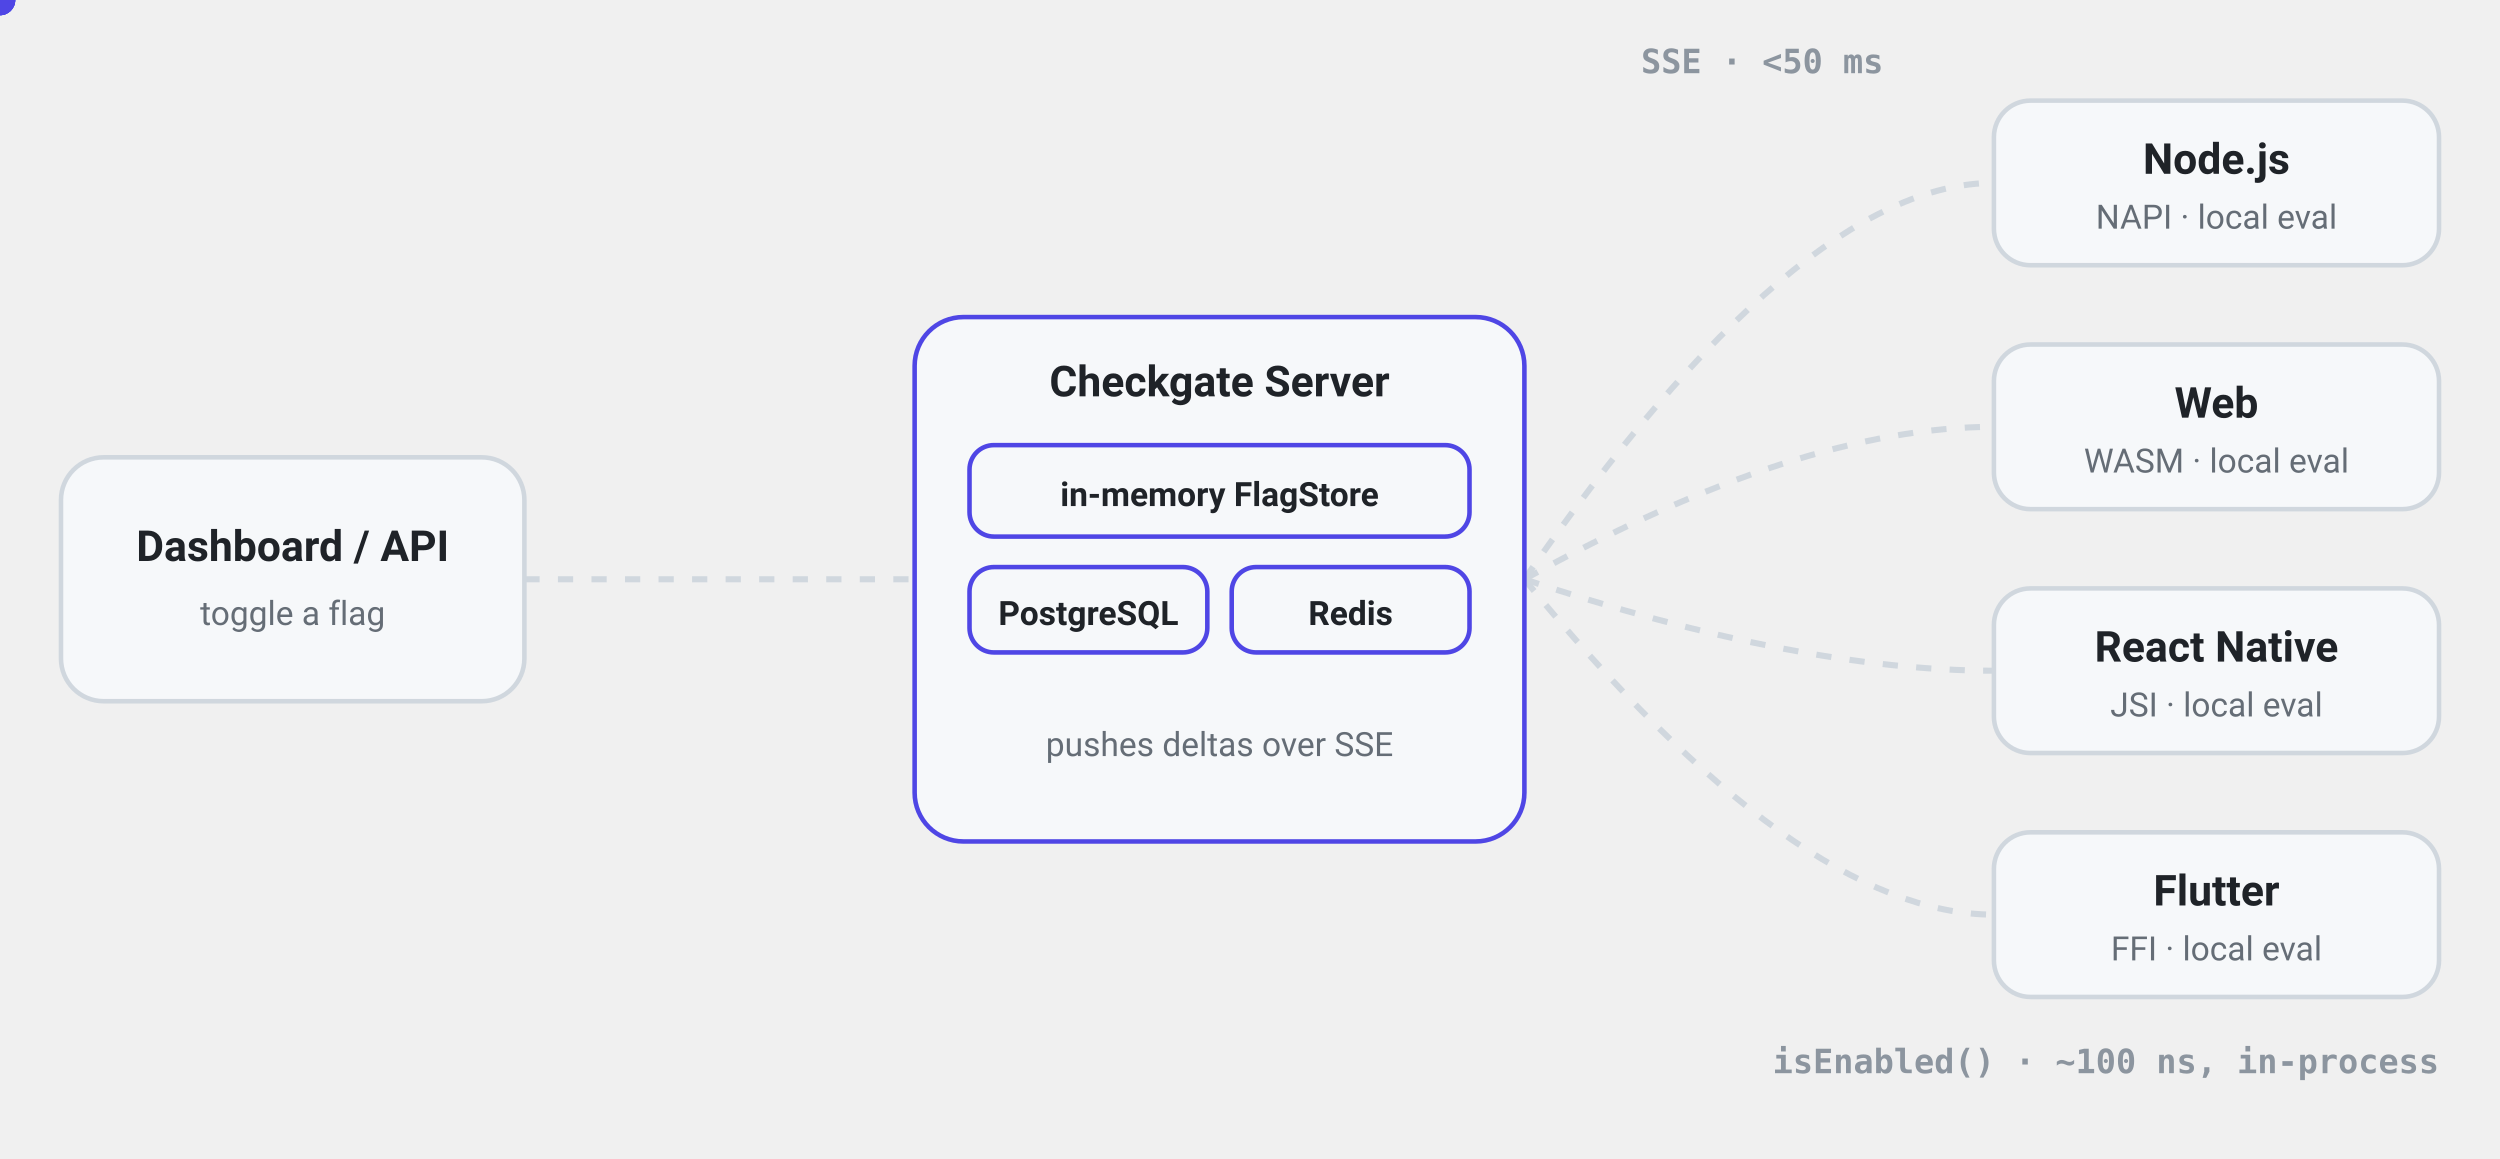
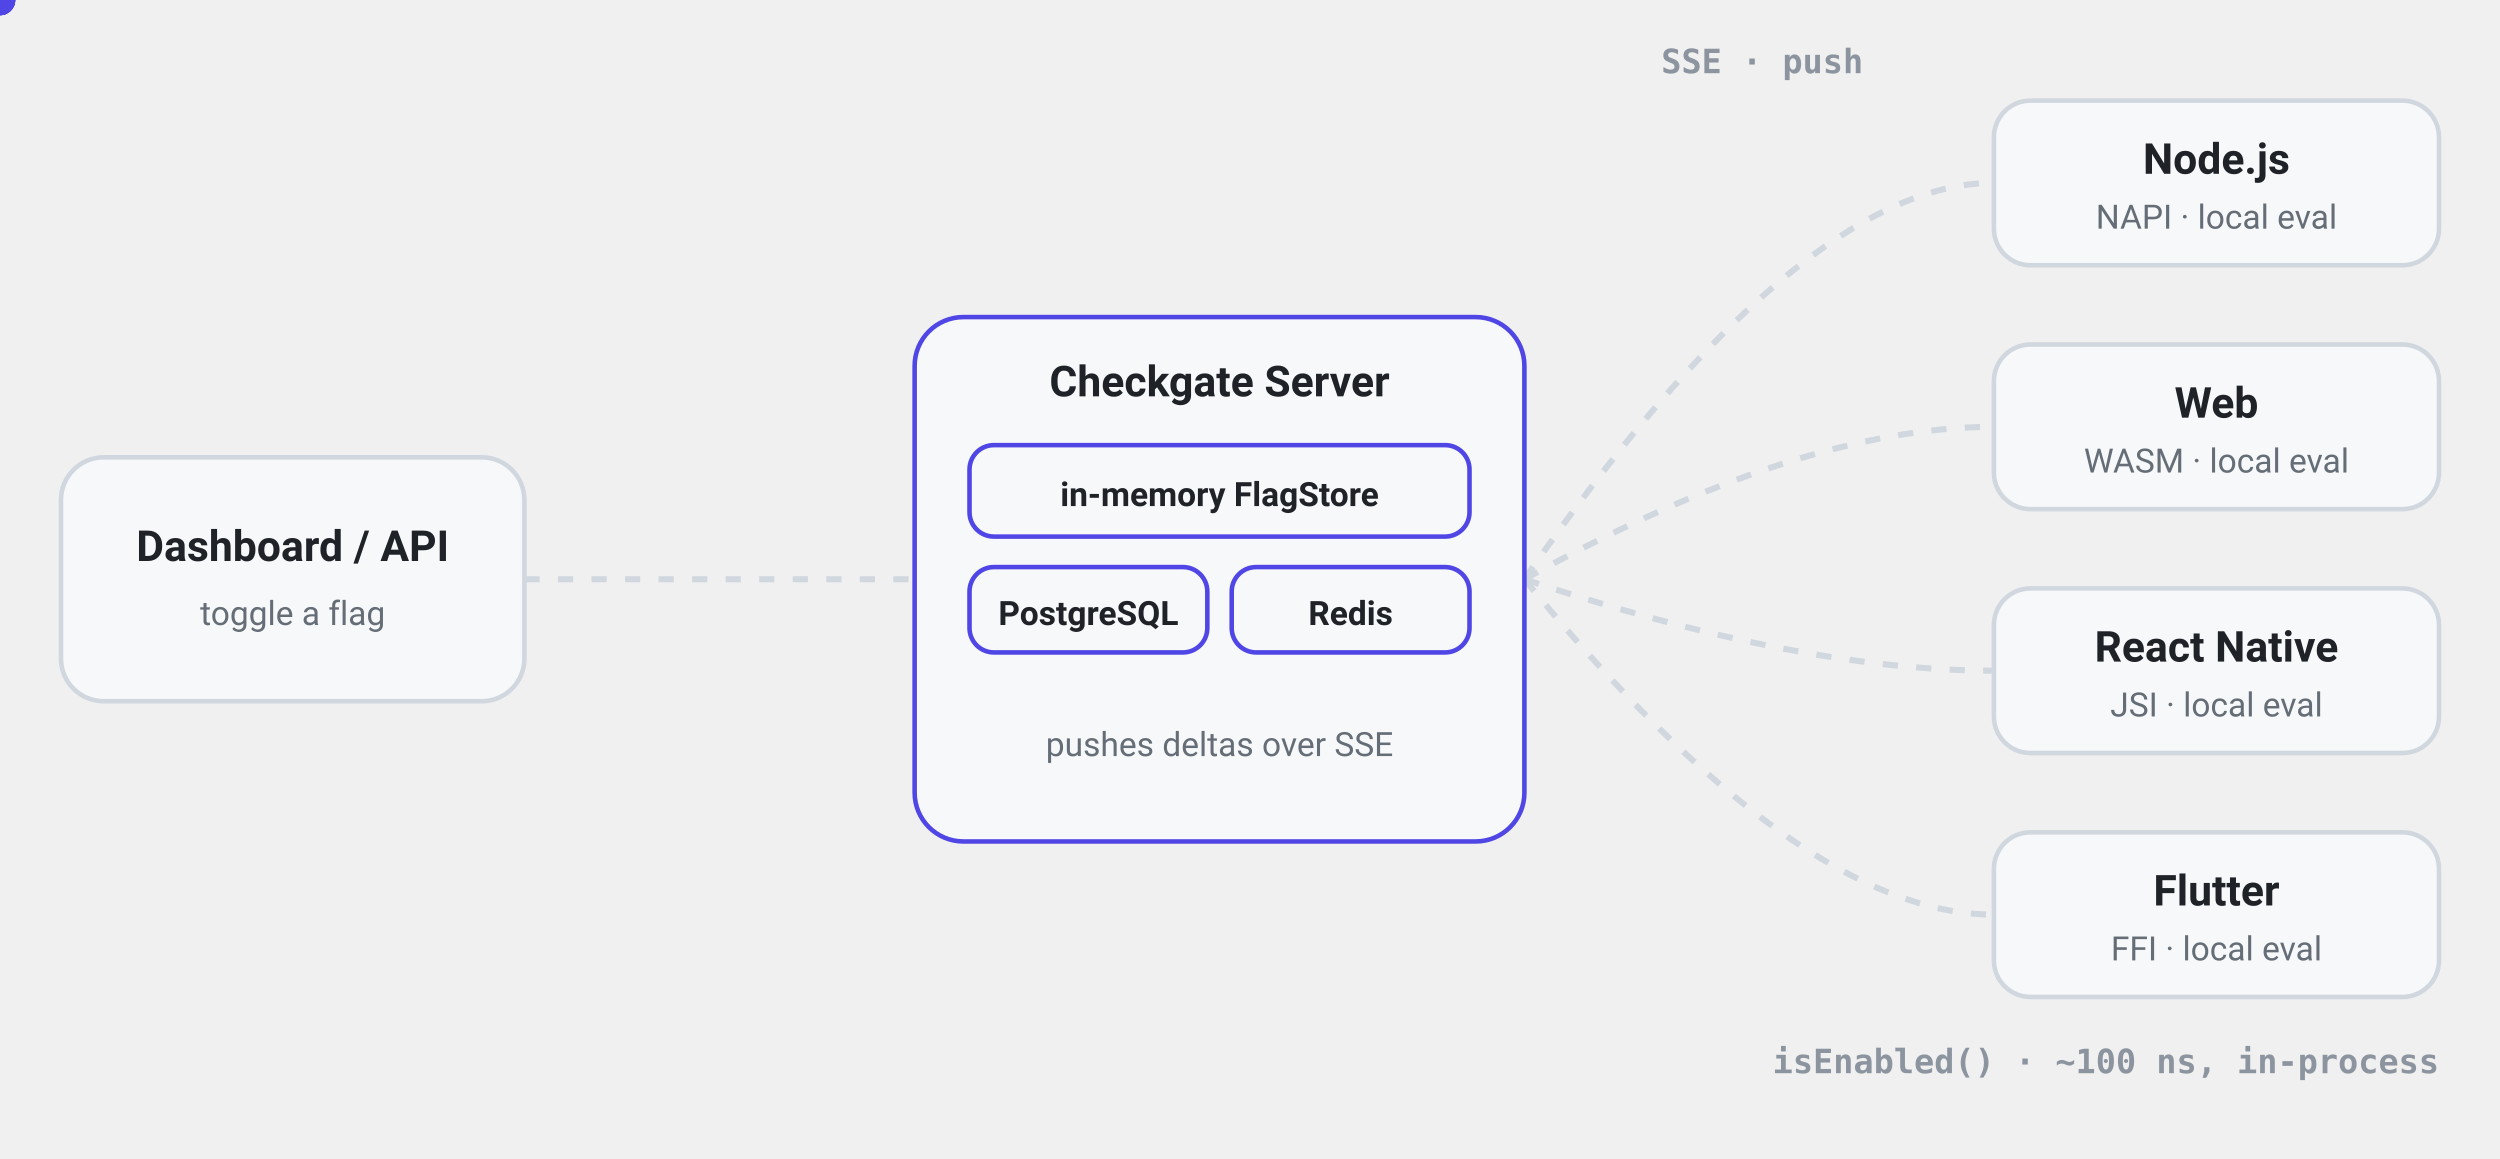
<svg xmlns="http://www.w3.org/2000/svg" viewBox="0 0 820 380" width="820" height="380" role="img" aria-label="A flag change flows from the dashboard to the Checkgate server, which pushes it over SSE to every SDK, where flags evaluate locally in-process.">
  <style>
  .wire { fill:none; stroke:#d0d7de; stroke-width:2; stroke-dasharray:5 6; }
  .node rect { fill:#f6f8fa; stroke:#d0d7de; stroke-width:1.5; }
  .server &gt; rect { stroke:#4f46e5; }
  .pill { fill:#ffffff; stroke:#d0d7de; stroke-width:1; }
  .pill-accent { fill:#eef2ff; stroke:#a5b4fc; stroke-width:1; }
  .title { fill:#1f2328; font:700 14px system-ui,-apple-system,'Segoe UI',Roboto,sans-serif; text-anchor:middle; }
  .sub { fill:#656d76; font:11px system-ui,-apple-system,'Segoe UI',Roboto,sans-serif; text-anchor:middle; }
  .pill-text { fill:#1f2328; font:600 11px system-ui,-apple-system,'Segoe UI',Roboto,sans-serif; text-anchor:middle; }
  .edge { fill:#8c959f; font:600 11px ui-monospace,SFMono-Regular,'SF Mono',Menlo,monospace; text-anchor:middle; }
  /* Right-anchored: centred on the client column this label overflows the viewBox. */
  .edge-end { fill:#8c959f; font:600 11px ui-monospace,SFMono-Regular,'SF Mono',Menlo,monospace; text-anchor:end; }
  .write { fill:#3b82f6; }
  .push { fill:#4f46e5; }
  .flash { fill:#4f46e5; opacity:0; animation:arrive 3.2s linear infinite; }
  @keyframes arrive { 0%,70% { opacity:0; } 74% { opacity:.22; } 82%,100% { opacity:0; } }
  /* Honour a reduced-motion preference: keep the diagram, drop the movement. */
  @media (prefers-reduced-motion: reduce) {
    .packet { display:none; }
    .flash { animation:none; }
  }
</style>
  <path class="wire" d="M172,190 L300,190" />
  <path class="wire" d="M500,190 Q590,60 654,60" />
  <path class="wire" d="M500,190 Q590,140 654,140" />
  <path class="wire" d="M500,190 Q590,220 654,220" />
  <path class="wire" d="M500,190 Q590,300 654,300" />
  <g class="node">
    <rect x="20" y="150" width="152" height="80" rx="14" />
    <text x="96" y="184" class="title">Dashboard / API</text>
    <text x="96" y="205" class="sub">toggle a flag</text>
  </g>
  <g class="node server">
    <rect x="300" y="104" width="200" height="172" rx="16" />
    <text x="400" y="130" class="title">Checkgate Server</text>
    <rect x="318" y="146" width="164" height="30" rx="8" class="pill-accent" />
    <text x="400" y="166" class="pill-text">in-memory FlagStore</text>
    <rect x="318" y="186" width="78" height="28" rx="8" class="pill" />
    <text x="357" y="205" class="pill-text">PostgreSQL</text>
    <rect x="404" y="186" width="78" height="28" rx="8" class="pill" />
    <text x="443" y="205" class="pill-text">Redis</text>
    <text x="400" y="248" class="sub">pushes deltas over SSE</text>
  </g>
-   <text x="578" y="24" class="edge">SSE · &lt;50 ms</text>
+   <text x="578" y="24" class="edge">SSE · push</text>
  <g class="node">
    <rect x="654" y="33" width="146" height="54" rx="12" />
    <rect class="flash" x="654" y="33" width="146" height="54" rx="12" />
    <text x="727" y="57" class="title">Node.js</text>
    <text x="727" y="75" class="sub">NAPI · local eval</text>
  </g>
  <g class="node">
    <rect x="654" y="113" width="146" height="54" rx="12" />
    <rect class="flash" x="654" y="113" width="146" height="54" rx="12" />
    <text x="727" y="137" class="title">Web</text>
    <text x="727" y="155" class="sub">WASM · local eval</text>
  </g>
  <g class="node">
    <rect x="654" y="193" width="146" height="54" rx="12" />
    <rect class="flash" x="654" y="193" width="146" height="54" rx="12" />
    <text x="727" y="217" class="title">React Native</text>
    <text x="727" y="235" class="sub">JSI · local eval</text>
  </g>
  <g class="node">
    <rect x="654" y="273" width="146" height="54" rx="12" />
    <rect class="flash" x="654" y="273" width="146" height="54" rx="12" />
    <text x="727" y="297" class="title">Flutter</text>
    <text x="727" y="315" class="sub">FFI · local eval</text>
  </g>
  <text x="800" y="352" class="edge-end">isEnabled() · ~100 ns, in-process</text>
  <circle class="packet write" r="5">
    <animateMotion dur="3.2s" repeatCount="indefinite" keyTimes="0;0.35;1" keyPoints="0;1;1" calcMode="linear" path="M172,190 L300,190" />
    <animate attributeName="opacity" dur="3.2s" repeatCount="indefinite" keyTimes="0;0.02;0.33;0.36;1" values="0;1;1;0;0" />
  </circle>
  <circle class="packet push" r="5">
    <animateMotion dur="3.2s" repeatCount="indefinite" keyTimes="0;0.4;0.75;1" keyPoints="0;0;1;1" calcMode="linear" path="M500,190 Q590,60 654,60" />
    <animate attributeName="opacity" dur="3.2s" repeatCount="indefinite" keyTimes="0;0.4;0.42;0.73;0.76;1" values="0;0;1;1;0;0" />
  </circle>
  <circle class="packet push" r="5">
    <animateMotion dur="3.2s" repeatCount="indefinite" keyTimes="0;0.4;0.75;1" keyPoints="0;0;1;1" calcMode="linear" path="M500,190 Q590,140 654,140" />
    <animate attributeName="opacity" dur="3.2s" repeatCount="indefinite" keyTimes="0;0.4;0.42;0.73;0.76;1" values="0;0;1;1;0;0" />
  </circle>
  <circle class="packet push" r="5">
    <animateMotion dur="3.2s" repeatCount="indefinite" keyTimes="0;0.4;0.75;1" keyPoints="0;0;1;1" calcMode="linear" path="M500,190 Q590,220 654,220" />
    <animate attributeName="opacity" dur="3.2s" repeatCount="indefinite" keyTimes="0;0.4;0.42;0.73;0.76;1" values="0;0;1;1;0;0" />
  </circle>
  <circle class="packet push" r="5">
    <animateMotion dur="3.2s" repeatCount="indefinite" keyTimes="0;0.4;0.75;1" keyPoints="0;0;1;1" calcMode="linear" path="M500,190 Q590,300 654,300" />
    <animate attributeName="opacity" dur="3.2s" repeatCount="indefinite" keyTimes="0;0.4;0.42;0.73;0.76;1" values="0;0;1;1;0;0" />
  </circle>
</svg>
